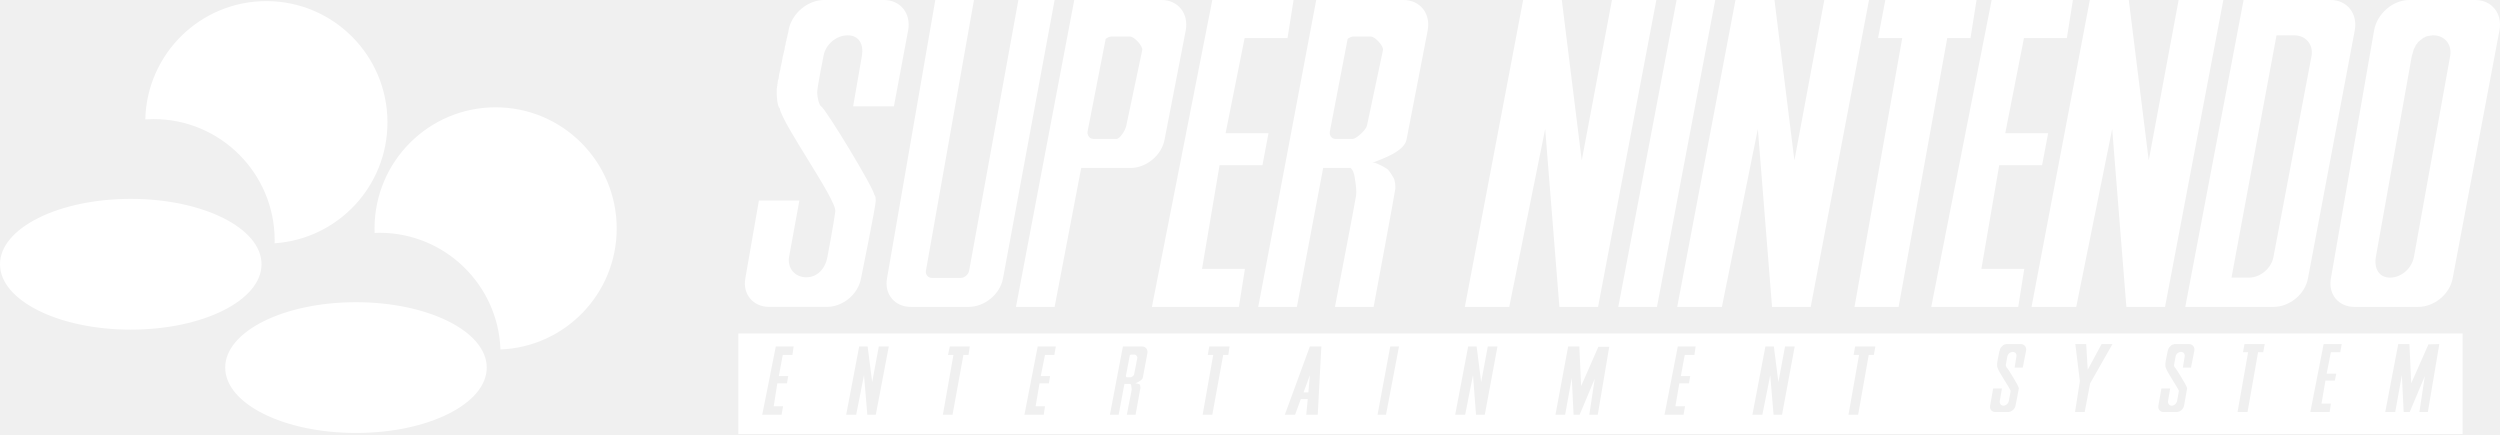
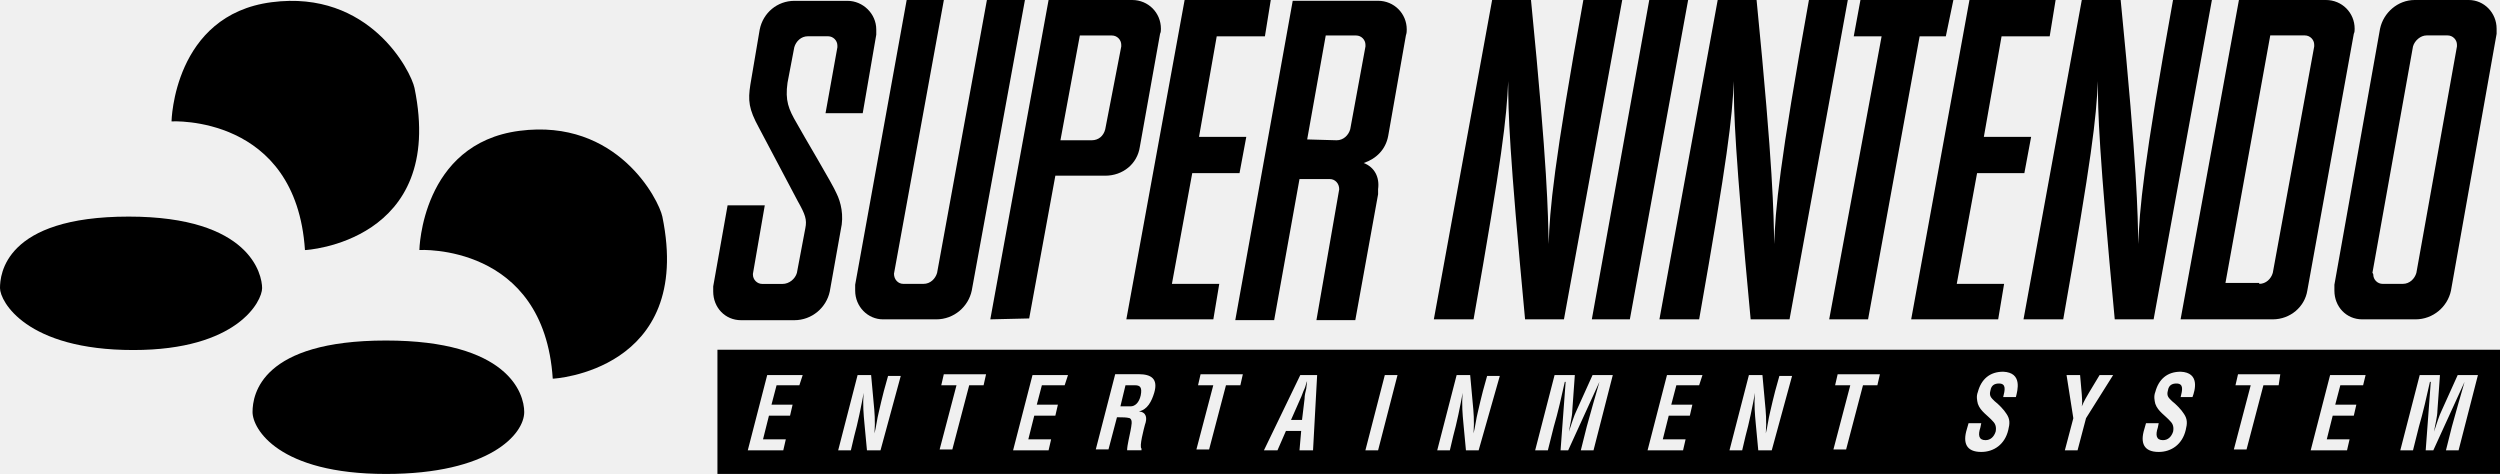
- <svg xmlns="http://www.w3.org/2000/svg" height="98.437" width="566.929">
-   <path d="M59.308 59.926c.002 8.188-13.273 14.827-29.652 14.827C13.279 74.755.001 68.117 0 59.928v-.002c-.001-8.189 13.274-14.828 29.652-14.829 16.377 0 29.655 6.639 29.656 14.826zm51.071 23.431c.002 8.188-13.273 14.828-29.651 14.828-16.377 0-29.655-6.637-29.657-14.825v-.003c-.002-8.188 13.273-14.828 29.651-14.829 16.379 0 29.655 6.637 29.657 14.826zM60.398.252c-14.947 0-27.095 11.946-27.449 26.822a26.946 26.946 0 0 1 1.871-.069c15.169 0 27.466 12.309 27.466 27.492 0 .227-.011.446-.017.671 14.3-.96 25.595-12.867 25.595-27.424C87.864 12.561 75.567.252 60.398.252zm51.995 24.082c-15.165 0-27.458 12.301-27.458 27.474 0 .338.005.68.017 1.013.367-.014.728-.032 1.098-.032 14.824 0 26.905 11.759 27.441 26.46 14.659-.572 26.359-12.631 26.359-27.44.001-15.174-12.292-27.475-27.457-27.475zM186.893 0c-3.758 0-7.412 3.09-8.083 6.918v.206l-.068.068v.206l-.069.137v.138l-.069.137v.206l-.068.137v.206l-.069.205-.069.206-.068.41-.137.479-.067.479-.138.479-.069.547-.138.548-.136.616-.138.548-.205 1.165-.138.617-.137.547-.067.548-.138.547-.136.548-.069.548-.069.479-.138.411-.069.479v.206l-.067.137v.343l-.068.206v.274l-.069.137v.137c-.07 1.675.163 3.96.685 4.385.665 3.688 12.958 20.758 12.604 23.358-.332 2.606-1.781 10.276-1.781 10.276-.446 2.585-2.21 4.657-4.794 4.657-2.586 0-4.351-2.065-3.905-4.657l2.329-12.741h-9.179l-3.083 17.674c-.628 3.588 1.801 6.438 5.411 6.438h13.085c3.624 0 7.076-2.85 7.739-6.438 0 0 3.372-16.508 3.356-17.674-.013-1.174-.341-1.302-.341-1.302 0-1.342-10.939-19.4-12.056-20.072-.481-.281-.877-2.069-.892-3.15-.021-1.074 1.439-8.289 1.439-8.289.444-2.585 2.894-4.658 5.48-4.658 2.585 0 3.664 2.073 3.219 4.658l-1.986 11.439h9.247l3.22-17.194C206.663 3.09 204.213 0 200.455 0zM212.1 0l-10.959 63.16c-.628 3.588 1.802 6.438 5.412 6.438h13.084c3.624 0 7.138-2.85 7.809-6.438L239.158 0h-8.219l-11.167 61.377c-.163.892-1.028 1.645-1.917 1.645h-6.509c-.911 0-1.519-.747-1.371-1.645L220.869 0zm31.511 0L230.39 69.597h8.768l6.029-31.51h11.166c3.632 0 7.074-2.871 7.739-6.438l4.795-24.73C269.611 3.083 267.167 0 263.41 0h-11.03zm31.306 0-13.699 69.597h19.727l1.37-8.631h-9.727l3.974-23.496h9.726l1.37-7.261h-9.725l4.315-21.578h9.728L293.344 0zm23.564 0L285.33 69.597h8.768l5.96-31.51h6.235c.818.763.915 2.171 1.024 2.877.164 1.025.334 2.333.208 3.357-.114 1.017-4.797 25.276-4.797 25.276h8.769s4.933-26.428 4.933-26.852c.014-.431 0-1.785-.478-2.534-.322-.48-.873-1.583-1.509-1.986-1.223-.785-2.603-1.303-2.603-1.303h-.62c2.512-.989 7.24-2.618 7.744-5.274l4.794-24.73C324.486 3.083 322.037 0 318.279 0zm46.924 0-13.222 69.597h10.071l8.15-40.346 3.221 40.346h8.769L375.614 0h-10.069l-6.851 36.375L354.173 0zm34.798 0-13.22 69.597h8.769L388.97 0zm13.356 0L380.34 69.597h10.139l8.151-40.346 3.22 40.346h8.769L423.84 0h-10.139l-6.781 36.375L402.398 0zm33.979 0-1.646 8.632h5.481l-10.824 60.965h10.003L441.58 8.632h5.274L448.225 0zm24.111 0-13.698 69.597h19.726l1.371-8.631h-9.726l4.042-23.496h9.725l1.371-7.261h-9.726l4.245-21.578h9.728L470.077 0zm22.264 0-13.22 69.597h10.137l8.153-40.346 3.219 40.346h8.768L504.193 0h-10.139l-6.782 36.375L482.749 0zm34.869 0-13.223 69.597h20.003c3.633 0 7.137-2.85 7.81-6.438l10.616-56.241C534.709 3.083 532.268 0 528.51 0zm37.606 0c-3.76 0-7.344 3.09-8.015 6.918l-9.798 56.241c-.635 3.588 1.74 6.438 5.347 6.438h14.452c3.624 0 7.138-2.85 7.812-6.438l10.615-56.241C567.529 3.09 565.072 0 561.322 0zm-30.14 8.015h4.042c2.585 0 4.349 2.073 3.903 4.658l-8.631 45.554c-.451 2.585-2.962 4.727-5.548 4.727h-3.973zm35.277 0h.275c2.585 0 4.281 2.073 3.834 4.658l-8.217 45.554c-.448 2.577-2.829 4.727-5.412 4.727-2.587 0-3.666-2.142-3.223-4.727l8.153-45.554.067-.206.07-.206.067-.274.068-.206.07-.274.067-.206.07-.206.134-.205.069-.206.138-.206.068-.205.138-.206.138-.137.135-.205.138-.206.205-.137.138-.138.137-.137.205-.137.206-.137.138-.137.204-.138.206-.068.207-.137.137-.069.273-.069.205-.068h.204l.206-.069h.275zm-299.489.274h4.248c.933 0 2.911 2.136 2.741 3.083l-3.632 17.194c-.169.89-1.37 2.945-2.258 2.945h-5.276l-.069-.068h-.274v-.069h-.137l-.07-.068h-.068l-.068-.069-.068-.068h-.068V31.1l-.069-.068-.069-.069v-.069l-.068-.068-.07-.069v-.137l-.068-.068v-.137l-.07-.069v-.068c0-.114-.012-.285 0-.412l4.111-21.03c.377-.309.837-.547 1.302-.547zm54.595 0h4.249c.933 0 2.923 2.136 2.738 3.083l-3.632 17.125c-.159.897-2.389 3.014-3.286 3.014h-3.768c-.777 0-1.314-.511-1.369-1.231 0-.114-.016-.278 0-.412l4.042-21.03.067-.069.07-.068.134-.069h.068l.069-.069.068-.068h.069l.068-.069h.07l.136-.068h.202v-.069zM167.438 75.626v22.811h391.005V75.626zm287.434 2.397h3.355c.811 0 1.395.651 1.232 1.507l-.755 3.838h-1.848l.409-2.535c.094-.573-.244-1.029-.823-1.029-.571 0-1.135.454-1.232 1.029l-.34 1.85c-.058.11.114.629.204.686.254.146 2.671 4.153 2.671 4.451.058.149.09.22.067.275-.069.501-.753 3.903-.753 3.903-.147.781-.907 1.438-1.712 1.438h-2.877c-.799 0-1.313-.657-1.165-1.438l.686-3.903h1.988l-.479 2.809c-.092.571.239 1.095.818 1.095.554 0 1.144-.52 1.237-1.095l.409-2.261c-.367-.945-2.791-4.388-2.946-5.207-.106-.092-.152-.587-.136-.959.021-.407.547-2.946.547-2.946h.07v-.203l.067-.138v-.067l.066-.07v-.068l.069-.067v-.068l.068-.067.07-.07v-.067h.067l.07-.068.067-.07.068-.067v-.07h.069l.066-.067.067-.068h.07l.068-.067h.069l.068-.068h.205zm15.753 0h2.467l.342 5.824 3.15-5.824h2.468l-5.07 8.906-1.233 6.507h-2.191l1.097-6.988zm22.401 0h3.354c.812 0 1.381.651 1.233 1.507l-.754 3.838h-1.85l.413-2.535c.091-.573-.243-1.029-.822-1.029-.574 0-1.144.454-1.233 1.029l-.343 1.85c-.072.11.092.629.205.686.242.146 2.671 4.153 2.671 4.451.072.149.07.22.07.275-.094.501-.686 3.903-.686 3.903-.147.781-.915 1.438-1.714 1.438h-2.944c-.798 0-1.314-.657-1.167-1.438l.686-3.903h1.987l-.479 2.809c-.092.571.264 1.095.823 1.095.571 0 1.119-.52 1.232-1.095l.41-2.261c-.374-.945-2.787-4.388-2.945-5.207-.105-.092-.149-.587-.136-.959.021-.407.548-2.946.548-2.946l.067-.068v-.135l.068-.138v-.067l.069-.07v-.068l.068-.067v-.068l.069-.067.068-.07v-.067h.07l.065-.068.068-.07.069-.067.068-.07.067-.067.07-.068h.068l.069-.067h.068l.067-.068h.204zm15.96 0h4.591l-.344 1.851h-1.165l-2.396 13.563h-2.26l2.396-13.563h-1.163zm17.948 0h4.109l-.344 1.851h-2.124l-.956 4.864h2.191l-.344 1.574h-2.124l-.889 5.206h2.121l-.271 1.918h-4.385zm16.919 0h2.535l.409 8.906 3.906-8.836 2.465-.07-2.601 15.413h-1.918l1.232-8.15-3.426 8.15h-1.371l-.409-8.358-1.508 8.358h-2.262zm-367.921.55h4.042l-.275 1.916h-2.191l-.89 4.797h2.124l-.275 1.644h-2.192l-.821 5.207h2.123l-.343 1.917h-4.384zm18.906 0h1.918l1.027 8.083 1.506-8.083h2.262l-2.947 15.48h-1.917l-.754-8.976-1.78 8.976h-2.262zm20.551 0h4.521l-.273 1.916h-1.165l-2.466 13.564h-2.19l2.396-13.564h-1.233zm19.934 0h4.11l-.343 1.916h-2.124l-.959 4.797h2.124l-.274 1.644h-2.123l-.89 5.207h2.123l-.273 1.917h-4.384zm19.318 0h4.383c.813 0 1.327.719 1.165 1.574l-1.027 5.48c-.114.593-1.157 1.078-1.714 1.302h.276v.068h.274l.068.067h.206v.068h.138v.07h.068c.092.165.136.659.136.753 0 .092-1.097 6.097-1.097 6.097h-1.986s1.061-5.394 1.097-5.617c.022-.24-.026-.529-.068-.753-.016-.166-.024-.45-.206-.618h-1.371l-1.301 6.988h-1.987zm19.59 0h4.589l-.273 1.916h-1.163l-2.467 13.564h-2.192l2.397-13.564h-1.232zm22.811 0h2.604l-.822 15.48h-2.604l.342-3.563h-1.574l-1.303 3.563h-2.327zm18.224 0h1.986l-2.947 15.48h-1.918zm17.671 0h1.92l1.026 8.083 1.509-8.083h2.191l-2.877 15.48h-1.986l-.685-8.976-1.784 8.976h-2.258zm22.675 0h2.535l.409 8.974 3.908-8.905h2.463l-2.602 15.412h-1.917l1.232-8.152-3.427 8.152h-1.37l-.409-8.356-1.507 8.356h-2.193zm24.866 0h4.042l-.276 1.916h-2.191l-.889 4.797h2.123l-.275 1.644h-2.191l-.89 5.207h2.19l-.342 1.917h-4.315zm19.864 0h1.918l1.028 8.083 1.507-8.083h2.191l-2.875 15.48h-1.918l-.755-8.976-1.782 8.976h-2.26zm20.346 0h4.589l-.342 1.916h-1.163l-2.399 13.564h-2.193l2.399-13.564h-1.232zM256.491 80.42c-.108 0-.198.064-.276.138l-.89 4.657v.07c0 .149.104.273.274.273h.821c.204 0 .717-.411.755-.617l.751-3.836c.036-.22-.342-.686-.547-.686h-.888zm40.551 4.658-1.437 3.905h1.095z" fill="#fff" />
+ <svg xmlns="http://www.w3.org/2000/svg" version="1.1" id="Layer_1" x="0px" y="0px" viewBox="0 0 3839 727.8" style="enable-background:new 0 0 3839 727.8;" xml:space="preserve">
+   <style type="text/css">
+ 	.st0{fill:#FFFFFF;}
+ 	.st1{fill-rule:evenodd;clip-rule:evenodd;fill:#FFFFFF;}
+ 	.st2{fill-rule:evenodd;clip-rule:evenodd;}
+ </style>
+   <g>
+     <g>
+       <path id="yellow_5_" class="st2" d="M592.7,522.9C780,522.9,805,603.8,805,632.7c0,33.9-52.9,95.1-212.3,95.1    c-164.8,0-204.9-69-204.9-95.1C387.8,605.2,401.8,522.9,592.7,522.9z" />
+       <path id="green_5_" class="st2" d="M197.6,332.6c187.3,0,204.9,89.5,204.9,109.8c0,20.3-38.2,95.1-197.6,95.1    C40.1,537.6,0,462.6,0,442.4S6.6,332.6,197.6,332.6z" />
+       <path id="red_5_" class="st2" d="M644,383.9c0,0,3-163.4,153.6-183s214.2,106.2,219.5,131.7c48.8,237.2-168.3,249.2-168.3,248.9    C835.2,373.1,644,383.9,644,383.9z" />
+       <path id="blue_5_" class="st2" d="M263.4,186.4c0,0,3-163.4,153.6-183s214.2,106.2,219.5,131.7    c48.8,237.2-168.2,249.2-168.2,248.9C454.6,175.5,263.4,186.4,263.4,186.4z" />
+     </g>
+     <g id="SNES_15_">
+       <g>
+         <g>
+           <g>
+             <g>
+               <path d="M1223.6,189.4c9.1,16.9,55.8,94.7,61,107.7c6.5,13,11.7,33.7,6.5,55.8l-16.9,94.7c-5.2,24.6-27.2,44.1-54.5,44.1H1138        c-24.6,0-42.8-19.5-42.8-44.1c0-2.6,0-5.2,0-7.8l22.1-124.5h57.1l-18.2,105.1c0,1.3,0,1.3,0,1.3c0,7.8,6.5,14.3,14.3,14.3        h31.1c10.4,0,19.5-7.8,22.1-16.9l13-68.8c2.6-13,0-20.8-11.7-41.5c-9.1-16.9-48-90.8-59.7-112.9c-15.6-28.5-16.9-41.5-13-66.2        l14.3-84.3c5.2-25.9,27.2-44.1,53.2-44.1h81.7c23.4,0,44.1,19.5,44.1,44.1c0,2.6,0,5.2,0,7.8l-20.8,120.6h-57.1l18.2-101.2        c0-1.3,0-1.3,0-2.6c0-7.8-6.5-14.3-14.3-14.3h-31.1c-10.4,0-18.2,7.8-20.8,16.9l-10.4,54.5        C1205.5,154.4,1210.7,167.4,1223.6,189.4z" />
+             </g>
+             <g>
+               <path d="M1372.8,420.3C1372.8,421.6,1372.8,421.6,1372.8,420.3c0,9.1,6.5,15.6,14.3,15.6h31.1c10.4,0,18.2-7.8,20.8-16.9        l76.5-419h58.4l-81.7,446.3c-5.2,24.6-27.2,44.1-54.5,44.1H1356c-23.4,0-42.8-19.5-42.8-44.1c0-2.6,0-5.2,0-9.1L1392.3,0h57.1        L1372.8,420.3z" />
+             </g>
+             <g>
+               <polygon points="1819.1,0 1951.4,0 1942.4,55.8 1868.4,55.8 1841.2,210.2 1913.8,210.2 1903.4,265.9 1830.8,265.9         1799.6,435.9 1872.3,435.9 1863.2,490.4 1729.6,490.4       " />
+             </g>
+             <g>
+               <path d="M2201.8,490.4L2291.3,0h59.7c25.9,262.1,25.9,325.6,27.2,374.9c1.3-51.9,7.8-123.2,53.2-374.9l0,0h59.7l-89.5,490.4        h-59.7c-24.6-262.1-25.9-316.5-25.9-365.8c-2.6,58.4-9.1,115.5-53.2,365.8L2201.8,490.4z" />
+             </g>
+             <g>
+               <polygon points="2502.8,490.4 2444.4,490.4 2532.6,0 2592.3,0       " />
+             </g>
+             <g>
+               <polygon points="2988,55.8 2947.8,55.8 2868.6,490.4 2808.9,490.4 2889.4,55.8 2846.6,55.8 2856.9,0 2999.6,0       " />
+             </g>
+             <g>
+               <polygon points="3024.3,0 3156.6,0 3147.5,55.8 3073.6,55.8 3046.4,210.2 3119,210.2 3108.6,265.9 3036,265.9 3004.8,435.9         3077.5,435.9 3068.4,490.4 2934.8,490.4       " />
+             </g>
+             <g>
+               <path d="M2548.2,490.4L2637.7,0h59.7c25.9,262.1,25.9,325.6,27.2,374.9c1.3-51.9,7.8-123.2,53.2-374.9l0,0h59.7L2748,490.4        h-59.7c-24.6-262.1-25.9-316.5-25.9-365.8c-2.6,58.4-9.1,115.5-53.2,365.8C2609.2,490.4,2548.2,490.4,2548.2,490.4z" />
+             </g>
+             <g>
+               <path d="M3107.3,490.4L3196.8,0h59.7c25.9,262.1,25.9,325.6,27.2,374.9c1.3-51.9,7.8-123.2,53.2-374.9l0,0h59.7l-89.5,490.4        h-59.7c-24.6-262.1-25.9-316.5-25.9-365.8c-2.6,58.4-9.1,115.5-53.2,365.8C3168.3,490.4,3107.3,490.4,3107.3,490.4z" />
+             </g>
+             <path d="M1520.7,490.4L1610.2,0h128.4c24.6,0,44.1,19.5,44.1,44.1c0,2.6,0,5.2-1.3,7.8l-31.1,173.8       c-3.9,25.9-25.9,44.1-53.2,44.1h-76.5l-40.2,219.2L1520.7,490.4L1520.7,490.4z M1676.4,215.4c10.4,0,18.2-6.5,20.8-16.9       l24.6-127.1c0,0,0-1.3,0-2.6c0-7.8-6.5-14.3-14.3-14.3h-49.3l-29.8,160.9H1676.4z M2056.5,290.6L2056.5,290.6       c0-9.1-6.5-15.6-14.3-15.6h-46.7l-38.9,216.6h-59.7l88.2-490.4h131c24.6,0,44.1,19.5,44.1,44.1c0,2.6,0,5.2-1.3,9.1       l-27.2,154.4c-3.9,20.8-18.2,35-37.6,41.5c16.9,6.5,24.6,22.1,22.1,40.2c0,2.6,0,5.2,0,7.8l-35,193.3h-59.7L2056.5,290.6z        M2052.6,215.4c10.4,0,18.2-7.8,20.8-16.9l23.4-127.1c0-1.3,0-1.3,0-2.6c0-7.8-6.5-14.3-14.3-14.3h-46.7l-28.5,159.6       L2052.6,215.4L2052.6,215.4z M3438.1,0h133.6c24.6,0,44.1,19.5,44.1,44.1c0,2.6,0,5.2-1.3,7.8l-71.4,394.4       c-3.9,24.6-25.9,44.1-53.2,44.1h-141.4L3438.1,0z M3469.3,435.9c10.4,0,18.2-7.8,20.8-16.9l63.6-347.7c0-1.3,0-1.3,0-2.6       c0-7.8-6.5-14.3-14.3-14.3h-53.2l-68.8,380.1h51.9V435.9z M3708,0h83c23.4,0,42.8,19.5,42.8,44.1c0,2.6,0,5.2,0,7.8       l-70.1,394.4c-5.2,24.6-27.2,44.1-54.5,44.1h-81.7c-24.6,0-42.8-19.5-42.8-44.1c0-2.6,0-5.2,0-9.1l70.1-393.1       C3660,19.5,3682,0,3708,0z M3644.4,421.6c0,7.8,6.5,14.3,14.3,14.3h31.1c10.4,0,18.2-7.8,20.8-16.9l62.3-347.7       c0-1.3,0-1.3,0-2.6c0-7.8-6.5-14.3-14.3-14.3h-32.4c-9.1,0-18.2,7.8-20.8,16.9L3643.1,419       C3644.4,420.3,3644.4,421.6,3644.4,421.6z" />
+             <g>
+               <path d="M1999.4,644.8l3.9-32.4c0-5.2,1.3-10.4,2.6-15.6c0-2.6,1.3-9.1,1.3-11.7l0,0c-1.3,2.6-2.6,9.1-3.9,11.7        c-2.6,5.2-3.9,10.4-6.5,15.6l-14.3,32.4H1999.4z" />
+               <path d="M1742.6,591.6h-14.3l-7.8,32.4h15.6c6.5,0,13-5.2,15.6-16.9C1754.2,594.2,1750.4,591.6,1742.6,591.6z" />
+               <path d="M1101.7,537.1v190.7H3839V537.1H1101.7z M1227.5,591.6h-35l-7.8,29.8h32.4l-3.9,16.9h-32.4l-9.1,36.3h35l-3.9,16.9        h-54.5l29.8-115.5h54.5L1227.5,591.6z M1352.1,691.5h-20.8l-3.9-41.5c-1.3-14.3-2.6-27.2-1.3-46.7l0,0        c-1.3,9.1-3.9,20.8-6.5,33.7c-2.6,11.7-5.2,23.4-7.8,32.4l-5.2,22.1h-19.5l29.8-115.5h20.8l3.9,42.8c1.3,13,2.6,27.2,1.3,46.7        l0,0c2.6-10.4,3.9-22.1,6.5-32.4c2.6-11.7,5.2-22.1,7.8-32.4l6.5-23.4h19.5L1352.1,691.5z M1510.4,591.6h-22.1l-25.9,98.6        h-19.5l25.9-98.6h-23.4l3.9-16.9h64.9L1510.4,591.6z M1634.9,591.6h-35l-7.8,29.8h32.4l-3.9,16.9h-32.4l-9.1,36.3h35        l-3.9,16.9h-54.5l29.8-115.5h54.5L1634.9,591.6z M1772.4,603.2c-3.9,13-10.4,25.9-23.4,28.5l0,0c11.7,1.3,13,10.4,9.1,20.8        c-1.3,5.2-9.1,33.7-5.2,36.3v2.6h-22.1c0-7.8,3.9-22.1,5.2-29.8c1.3-7.8,3.9-16.9-1.3-19.5c-5.2-1.3-10.4-1.3-15.6-1.3h-3.9        l-13,49.3h-19.5l29.8-115.5h36.3C1767.2,574.7,1778.9,581.2,1772.4,603.2z M1904.7,591.6h-22.1l-25.9,98.6h-19.5l25.9-98.6        h-23.4l3.9-16.9h64.9L1904.7,591.6z M2016.3,691.5h-20.8l2.6-29.8h-23.4l-13,29.8h-20.8l55.8-115.5h25.9L2016.3,691.5z         M2116.2,691.5h-19.5l29.8-115.5h19.5L2116.2,691.5z M2270.6,691.5h-19.5l-3.9-41.5c-1.3-14.3-2.6-27.2-1.3-46.7l0,0        c-1.3,9.1-3.9,20.8-6.5,33.7c-2.6,11.7-5.2,23.4-7.8,32.4l-5.2,22.1H2207l29.8-115.5h20.8l3.9,42.8c1.3,13,2.6,27.2,1.3,46.7        l0,0c2.6-10.4,3.9-22.1,6.5-32.4c2.6-11.7,5.2-22.1,7.8-32.4l6.5-23.4h19.5L2270.6,691.5z M2447,691.5h-19.5l9.1-36.3        c6.5-23.4,13-46.7,19.5-68.8l0,0l-48,105.1h-11.7l7.8-105.1h-1.3c-5.2,23.4-10.4,46.7-16.9,68.8l-9.1,36.3h-19.5l29.8-115.5        h31.1l-3.9,54.5c0,9.1-3.9,23.4-5.2,32.4l0,0c3.9-11.7,7.8-24.6,11.7-32.4l24.6-54.5h31.1L2447,691.5z M2609.2,591.6h-35        l-7.8,29.8h32.4l-3.9,16.9h-32.4l-9.1,36.3h35l-3.9,16.9H2530l29.8-115.5h54.5L2609.2,591.6z M2720.7,691.5H2700l-3.9-41.5        c-1.3-14.3-2.6-27.2-1.3-46.7l0,0c-1.3,9.1-3.9,20.8-6.5,33.7c-2.6,11.7-5.2,23.4-7.8,32.4l-5.2,22.1h-19.5l29.8-115.5h20.8        l3.9,42.8c1.3,13,2.6,27.2,1.3,46.7l0,0c2.6-10.4,3.9-22.1,6.5-32.4c2.6-11.7,5.2-22.1,7.8-32.4l6.5-23.4h19.5L2720.7,691.5z         M2882.9,591.6h-22.1l-25.9,98.6h-19.5l25.9-98.6H2818l3.9-16.9h64.9L2882.9,591.6z M3095.6,609.7h-19.5        c2.6-10.4,5.2-20.8-6.5-20.8c-6.5,0-11.7,2.6-13,10.4c-2.6,9.1,1.3,11.7,6.5,16.9c5.2,3.9,14.3,13,18.2,19.5        c5.2,7.8,5.2,14.3,2.6,24.6c-5.2,22.1-22.1,33.7-41.5,33.7c-23.4,0-28.5-14.3-22.1-35l2.6-9.1h19.5l-1.3,6.5        c-3.9,11.7-2.6,19.5,7.8,19.5c7.8,0,13-5.2,15.6-13c1.3-6.5,0-11.7-3.9-15.6c-7.8-9.1-19.5-15.6-23.4-27.2        c-1.3-5.2-2.6-11.7,0-18.2c5.2-19.5,18.2-31.1,38.9-31.1C3106,572.1,3098.2,599.4,3095.6,609.7z M3203.3,642.2l-13,49.3h-19.5        l13-49.3l-10.4-66.2h20.8l2.6,29.8c0,5.2,1.3,11.7,0,18.2l0,0c3.9-9.1,7.8-15.6,11.7-22.1l15.6-25.9h20.8L3203.3,642.2z         M3366.8,609.7h-18.2c2.6-10.4,5.2-20.8-6.5-20.8c-6.5,0-11.7,2.6-13,10.4c-2.6,9.1,1.3,11.7,6.5,16.9        c5.2,3.9,14.3,13,18.2,19.5c5.2,7.8,5.2,14.3,2.6,24.6c-5.2,22.1-22.1,33.7-41.5,33.7c-23.4,0-28.5-14.3-22.1-35l2.6-9.1h19.5        l-1.3,6.5c-3.9,11.7-2.6,19.5,7.8,19.5c7.8,0,13-5.2,15.6-13c1.3-6.5,0-11.7-3.9-15.6c-7.8-9.1-19.5-15.6-23.4-27.2        c-1.3-5.2-2.6-11.7,0-18.2c5.2-19.5,18.2-31.1,38.9-31.1C3378.5,572.1,3370.7,599.4,3366.8,609.7z M3499.1,591.6h-23.4        l-25.9,98.6h-19.5l25.9-98.6h-23.4l3.9-16.9h64.9L3499.1,591.6z M3628.8,591.6h-35l-7.8,29.8h32.4l-3.9,16.9h-32.4l-9.1,36.3        h35l-3.9,16.9h-55.8l29.8-115.5h54.5L3628.8,591.6z M3775.4,691.5H3756l9.1-36.3c6.5-23.4,13-46.7,19.5-68.8l0,0l-48,105.1        h-11.7l7.8-105.1h-1.3c-5.2,23.4-10.4,46.7-16.9,68.8l-9.1,36.3h-19.5l29.8-115.5h31.1l-3.9,54.5c0,9.1-3.9,23.4-5.2,32.4l0,0        c3.9-11.7,7.8-24.6,11.7-32.4l24.6-54.5h31.1L3775.4,691.5z" />
+             </g>
+           </g>
+         </g>
+       </g>
+     </g>
+   </g>
</svg>
